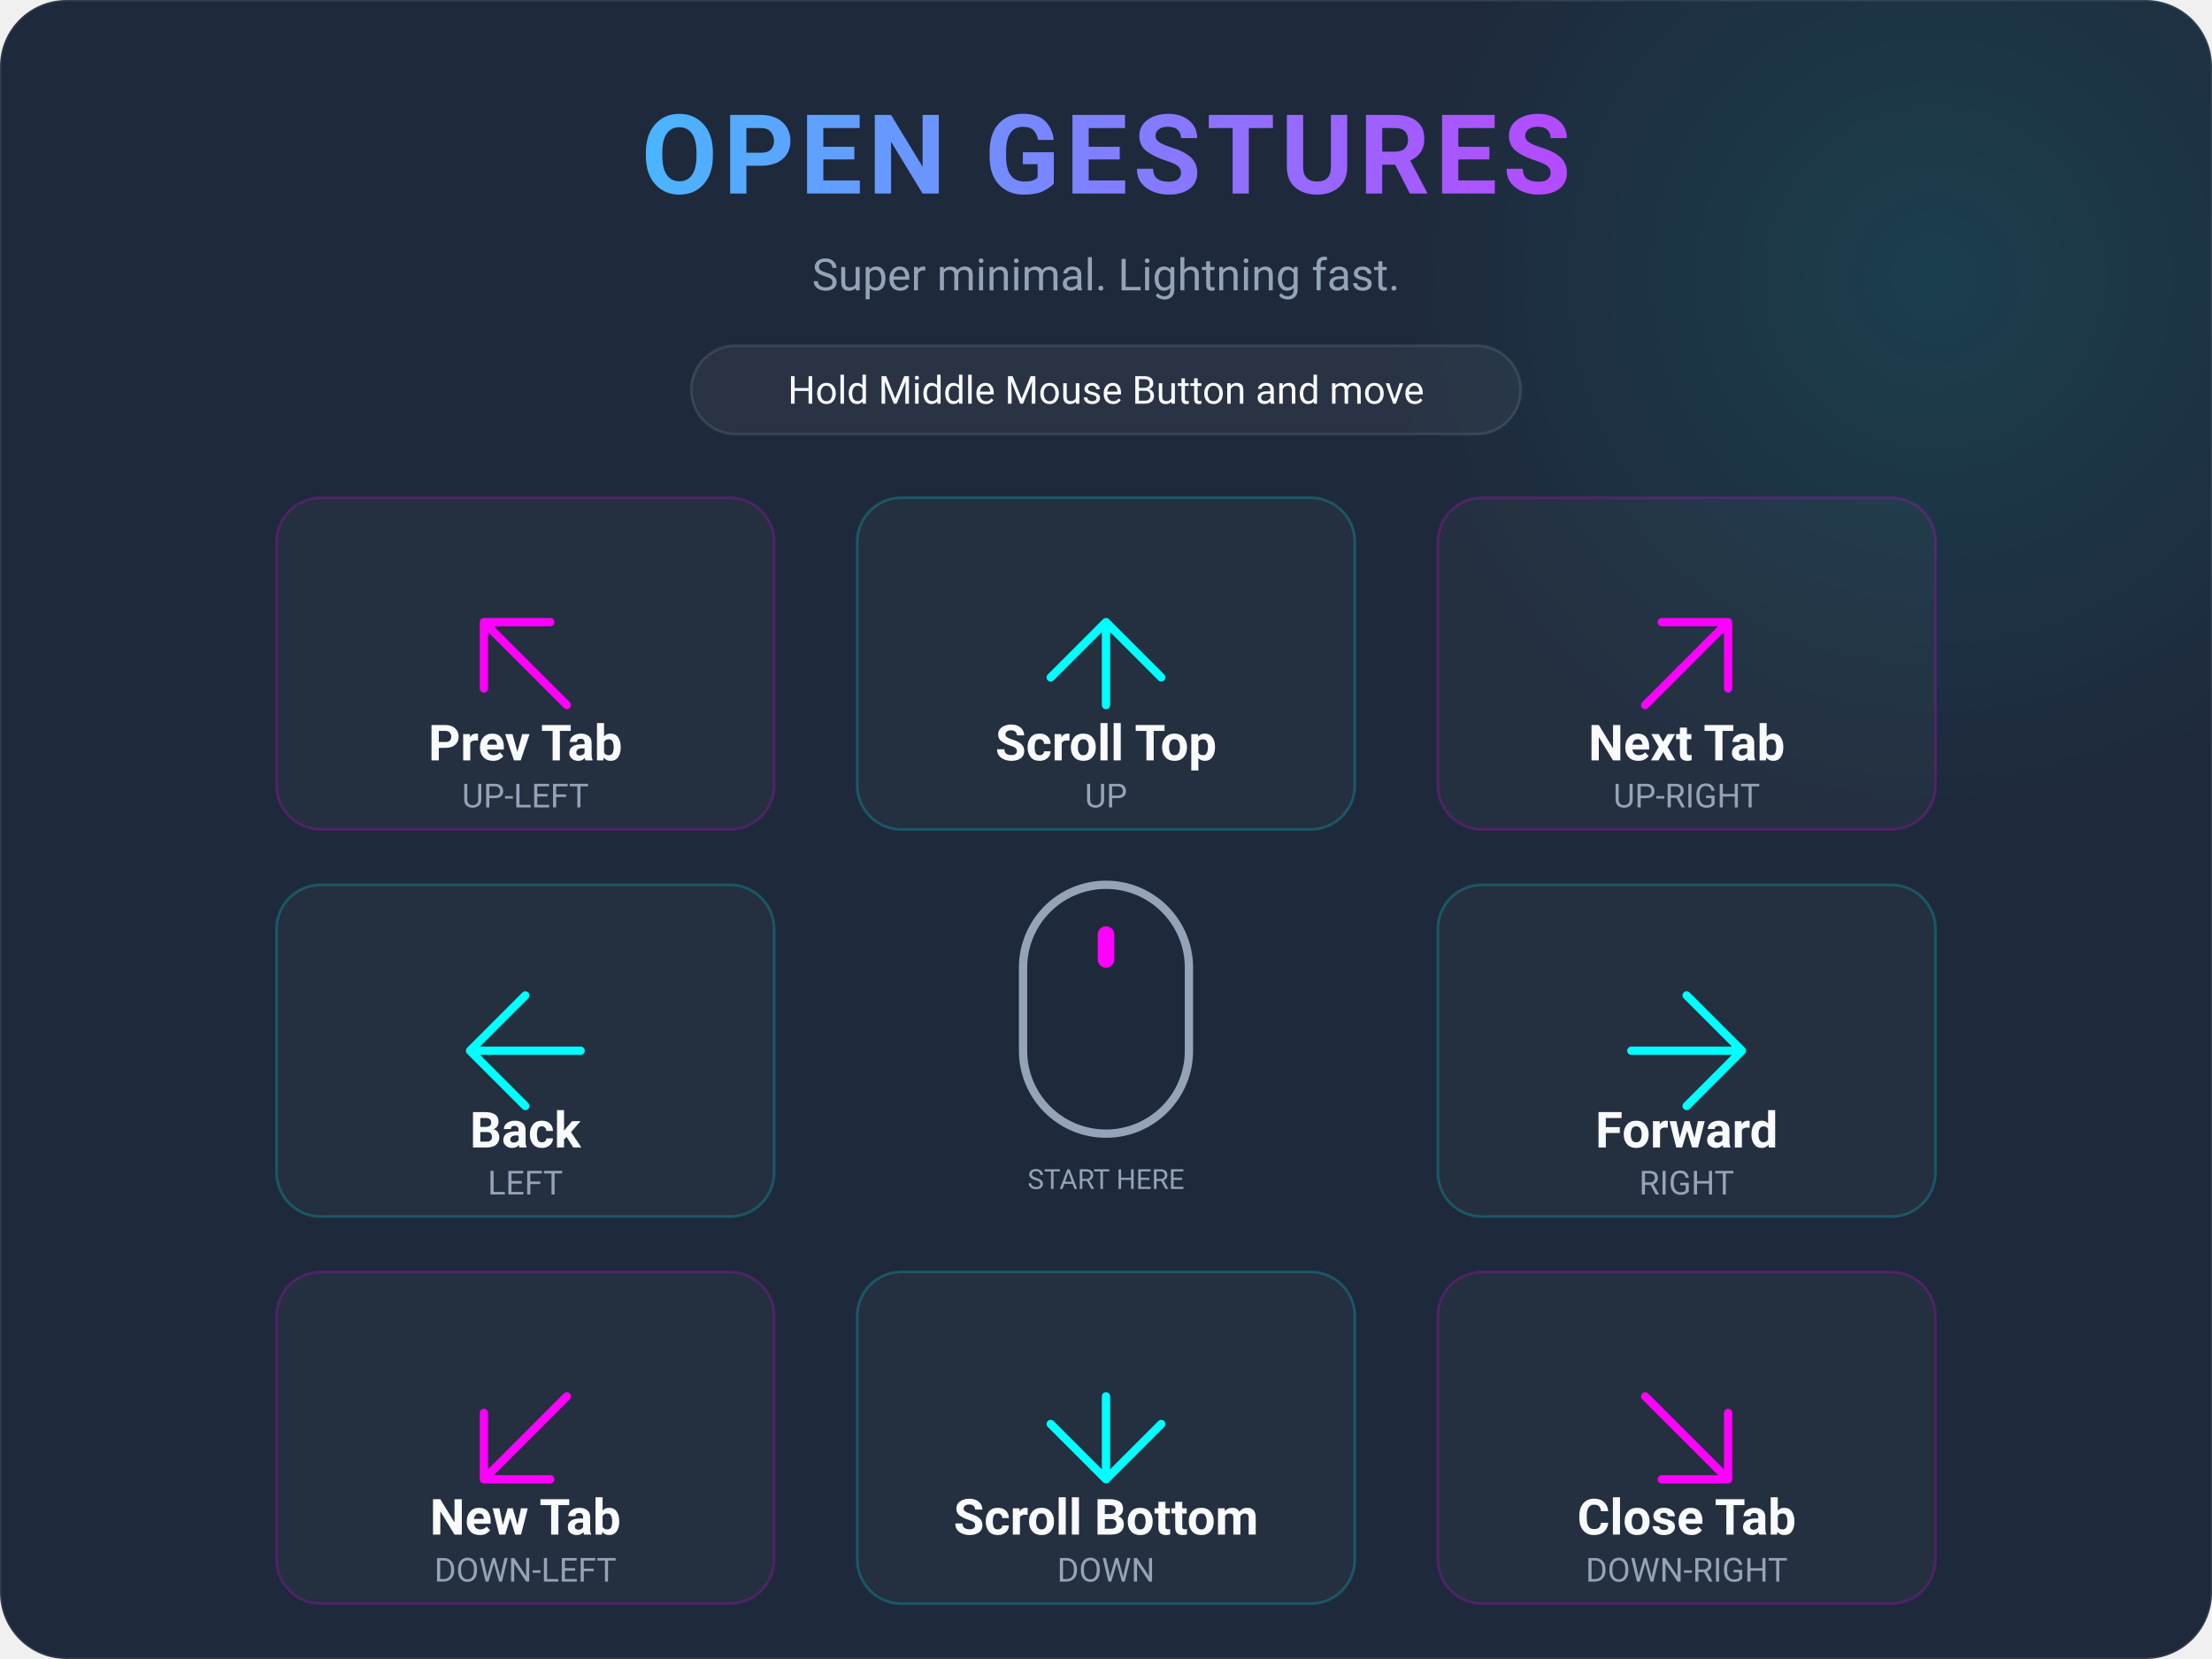
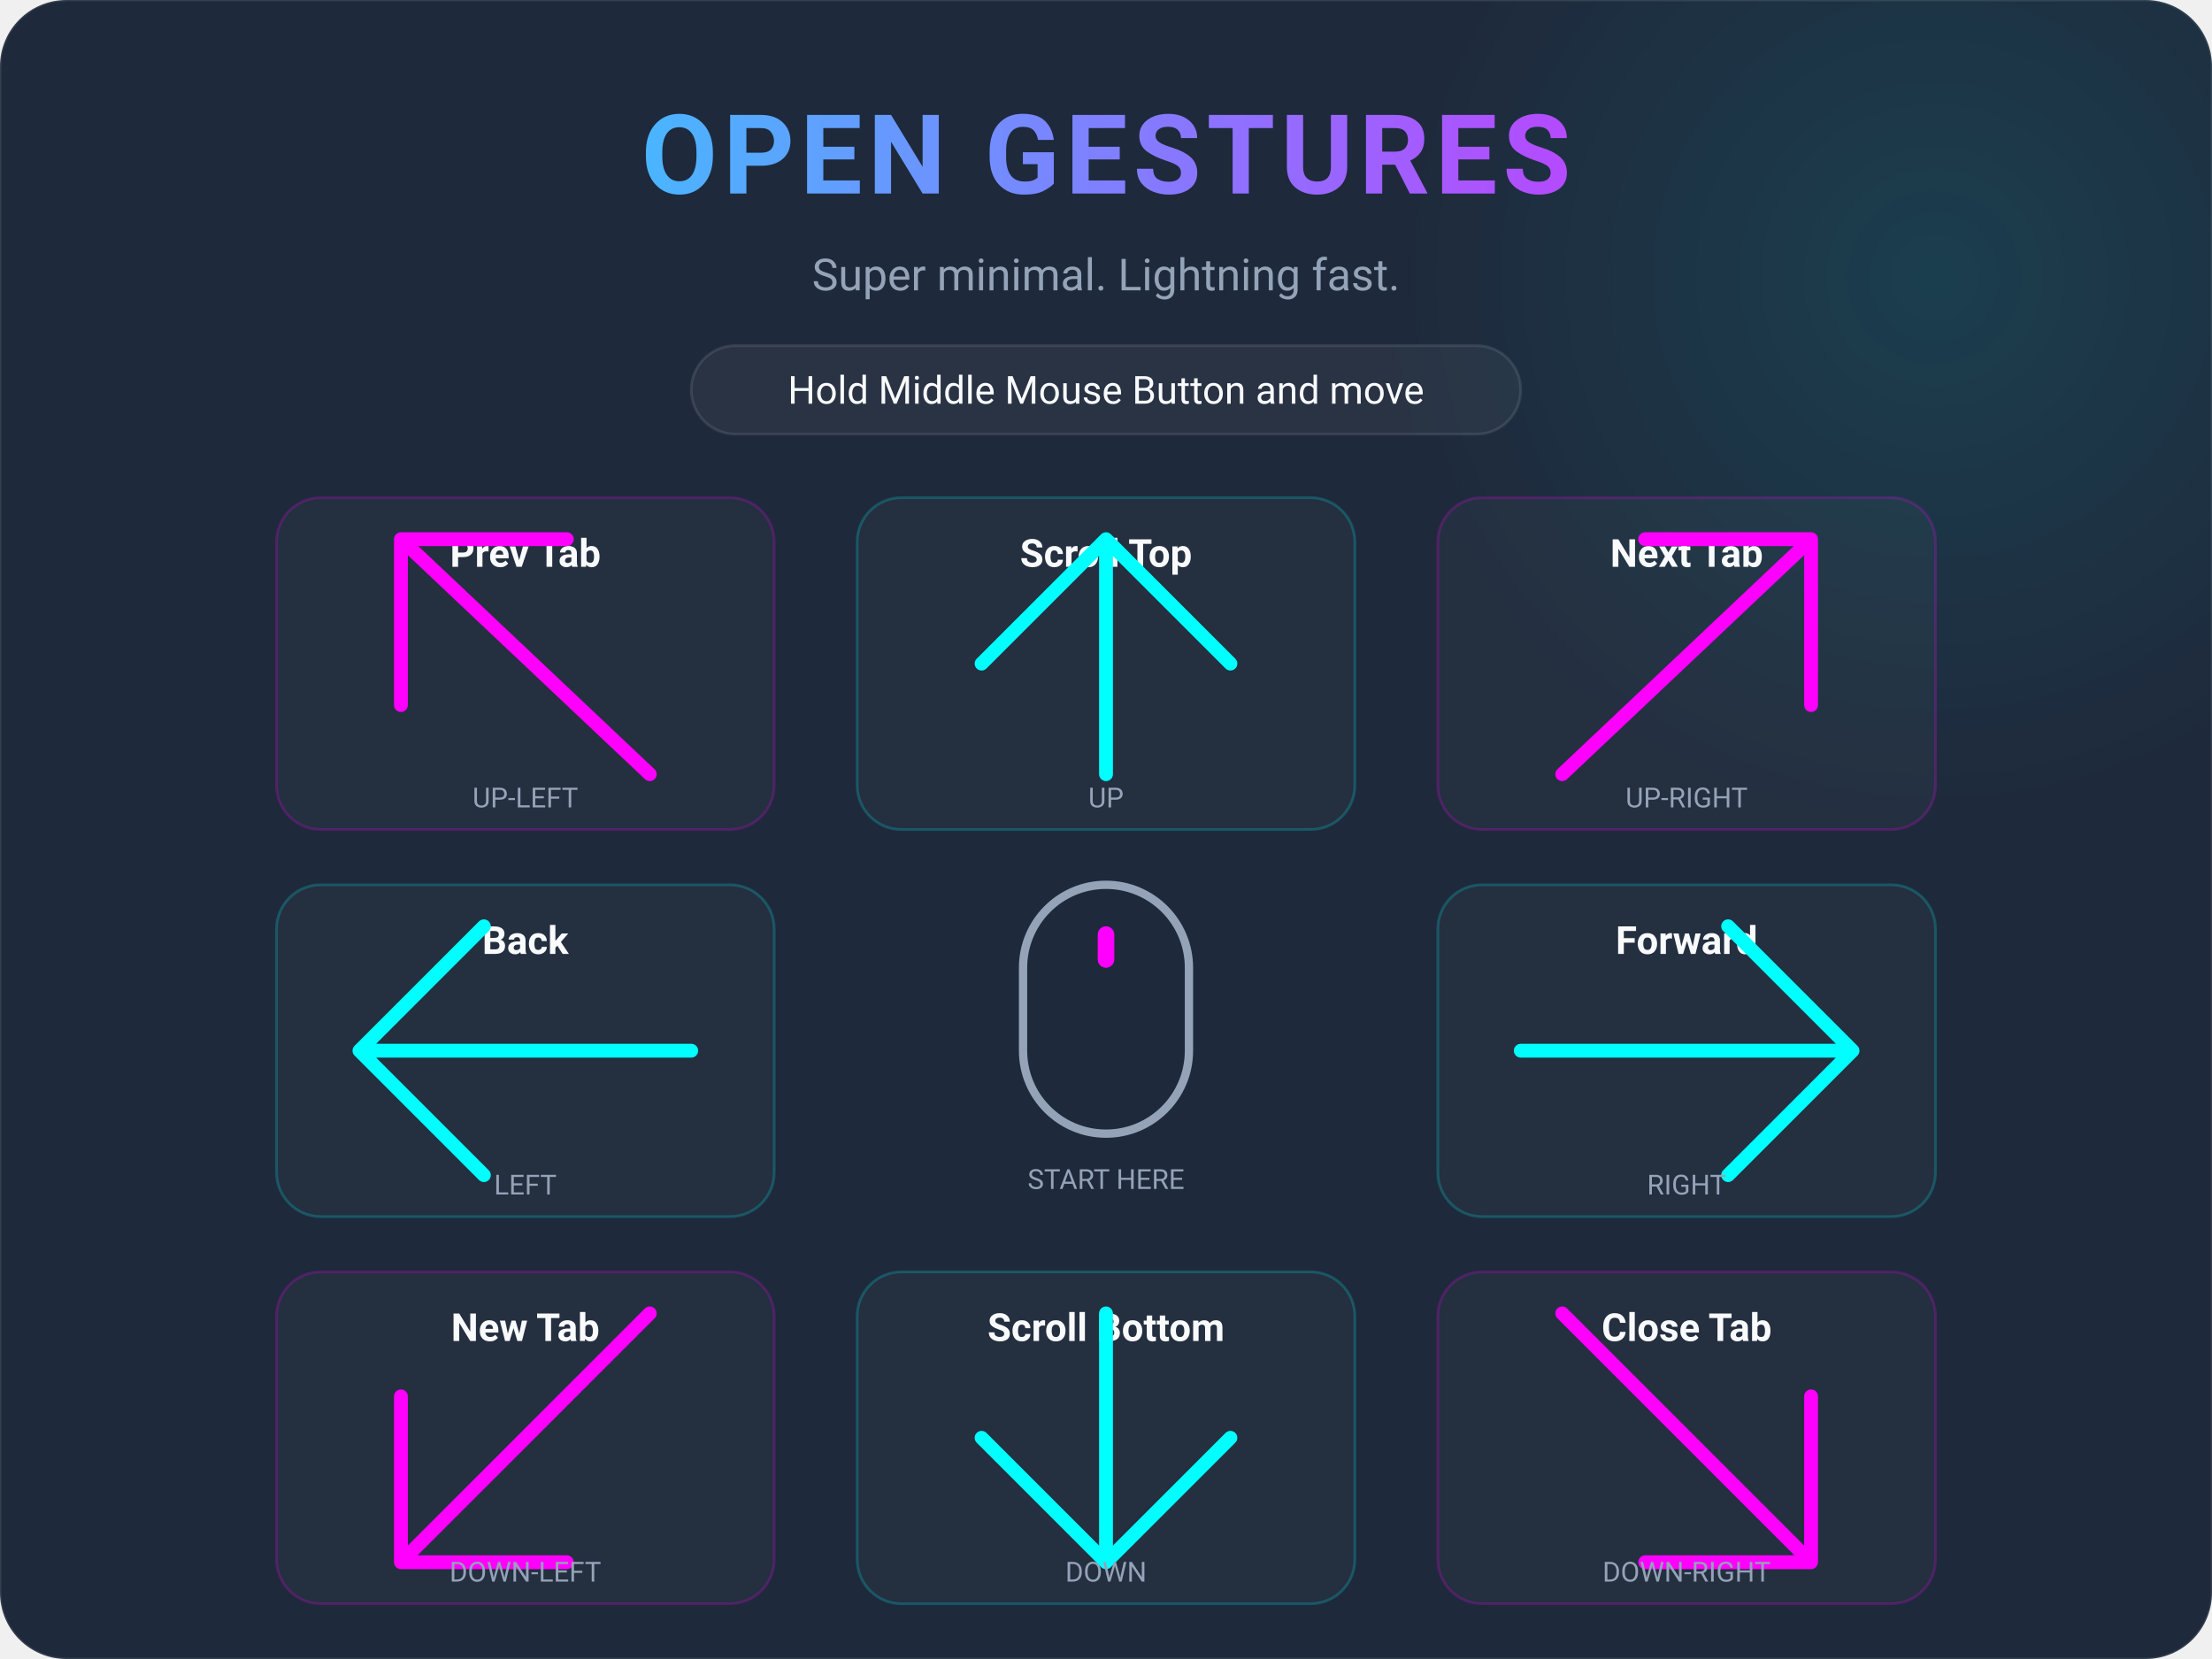
<svg xmlns="http://www.w3.org/2000/svg" width="800" height="600" viewBox="0 0 800 600" fill="none">
  <rect width="800" height="600" rx="24" fill="#1E293B" />
  <rect width="800" height="600" rx="24" stroke="#FFFFFF" stroke-opacity="0.1" />
  <defs>
    <radialGradient id="glow" cx="0" cy="0" r="1" gradientUnits="userSpaceOnUse" gradientTransform="translate(700 100) rotate(90) scale(200)">
      <stop stop-color="#00FFFF" stop-opacity="0.1" />
      <stop offset="1" stop-color="#00FFFF" stop-opacity="0" />
    </radialGradient>
    <linearGradient id="titleGradient" x1="0" y1="0" x2="800" y2="0" gradientUnits="userSpaceOnUse">
      <stop stop-color="#00FFFF" />
      <stop offset="1" stop-color="#FF00FF" />
    </linearGradient>
  </defs>
  <rect width="800" height="600" rx="24" fill="url(#glow)" />
  <text x="400" y="70" font-family="Segoe UI, Roboto, sans-serif" font-size="40" font-weight="bold" fill="url(#titleGradient)" text-anchor="middle" letter-spacing="2">OPEN GESTURES</text>
  <text x="400" y="105" font-family="Segoe UI, Roboto, sans-serif" font-size="16" fill="#94A3B8" text-anchor="middle">Super minimal. Lightning fast.</text>
  <rect x="250" y="125" width="300" height="32" rx="16" fill="white" fill-opacity="0.05" stroke="white" stroke-opacity="0.1" />
  <text x="400" y="146" font-family="Segoe UI, Roboto, sans-serif" font-size="14" fill="#F8FAFC" text-anchor="middle">Hold Middle Mouse Button and move</text>
  <g transform="translate(370, 320)">
    <rect width="60" height="90" rx="30" stroke="#94A3B8" stroke-width="3" />
    <rect x="27" y="15" width="6" height="15" rx="3" fill="#FF00FF">
      <animate attributeName="opacity" values="0.4;1;0.4" dur="2s" repeatCount="indefinite" />
    </rect>
    <text x="30" y="110" font-family="Segoe UI, Roboto, sans-serif" font-size="10" fill="#94A3B8" text-anchor="middle">START HERE</text>
  </g>
  <g transform="translate(100, 180)">
    <rect width="180" height="120" rx="16" fill="white" fill-opacity="0.03" stroke="#FF00FF" stroke-opacity="0.2" />
-     <path d="M105 75L75 45M75 45V69M75 45H99" stroke="#FF00FF" stroke-width="3" stroke-linecap="round" stroke-linejoin="round" />
-     <text x="90" y="95" font-family="Segoe UI, Roboto, sans-serif" font-size="18" font-weight="bold" fill="#F8FAFC" text-anchor="middle">Prev Tab</text>
-     <text x="90" y="112" font-family="Segoe UI, Roboto, sans-serif" font-size="12" fill="#94A3B8" text-anchor="middle">UP-LEFT</text>
+     <text x="90" y="25" font-family="Segoe UI, Roboto, sans-serif" font-size="14" font-weight="bold" fill="#F8FAFC" text-anchor="middle">Prev Tab</text>
+     <path d="M135 100L45 15M45 15V75M45 15H105" stroke="#FF00FF" stroke-width="5" stroke-linecap="round" stroke-linejoin="round" />
+     <text x="90" y="112" font-family="Segoe UI, Roboto, sans-serif" font-size="10" fill="#94A3B8" text-anchor="middle">UP-LEFT</text>
  </g>
  <g transform="translate(310, 180)">
    <rect width="180" height="120" rx="16" fill="white" fill-opacity="0.03" stroke="#00FFFF" stroke-opacity="0.2" />
-     <path d="M90 75V45M90 45L70 65M90 45L110 65" stroke="#00FFFF" stroke-width="3" stroke-linecap="round" stroke-linejoin="round" />
-     <text x="90" y="95" font-family="Segoe UI, Roboto, sans-serif" font-size="18" font-weight="bold" fill="#F8FAFC" text-anchor="middle">Scroll Top</text>
-     <text x="90" y="112" font-family="Segoe UI, Roboto, sans-serif" font-size="12" fill="#94A3B8" text-anchor="middle">UP</text>
+     <text x="90" y="25" font-family="Segoe UI, Roboto, sans-serif" font-size="14" font-weight="bold" fill="#F8FAFC" text-anchor="middle">Scroll Top</text>
+     <path d="M90 100V15M90 15L45 60M90 15L135 60" stroke="#00FFFF" stroke-width="5" stroke-linecap="round" stroke-linejoin="round" />
+     <text x="90" y="112" font-family="Segoe UI, Roboto, sans-serif" font-size="10" fill="#94A3B8" text-anchor="middle">UP</text>
  </g>
  <g transform="translate(520, 180)">
    <rect width="180" height="120" rx="16" fill="white" fill-opacity="0.03" stroke="#FF00FF" stroke-opacity="0.2" />
-     <path d="M75 75L105 45M105 45H81M105 45V69" stroke="#FF00FF" stroke-width="3" stroke-linecap="round" stroke-linejoin="round" />
-     <text x="90" y="95" font-family="Segoe UI, Roboto, sans-serif" font-size="18" font-weight="bold" fill="#F8FAFC" text-anchor="middle">Next Tab</text>
-     <text x="90" y="112" font-family="Segoe UI, Roboto, sans-serif" font-size="12" fill="#94A3B8" text-anchor="middle">UP-RIGHT</text>
+     <text x="90" y="25" font-family="Segoe UI, Roboto, sans-serif" font-size="14" font-weight="bold" fill="#F8FAFC" text-anchor="middle">Next Tab</text>
+     <path d="M45 100L135 15M135 15H75M135 15V75" stroke="#FF00FF" stroke-width="5" stroke-linecap="round" stroke-linejoin="round" />
+     <text x="90" y="112" font-family="Segoe UI, Roboto, sans-serif" font-size="10" fill="#94A3B8" text-anchor="middle">UP-RIGHT</text>
  </g>
  <g transform="translate(100, 320)">
    <rect width="180" height="120" rx="16" fill="white" fill-opacity="0.03" stroke="#00FFFF" stroke-opacity="0.2" />
-     <path d="M110 60H70M70 60L90 80M70 60L90 40" stroke="#00FFFF" stroke-width="3" stroke-linecap="round" stroke-linejoin="round" />
-     <text x="90" y="95" font-family="Segoe UI, Roboto, sans-serif" font-size="18" font-weight="bold" fill="#F8FAFC" text-anchor="middle">Back</text>
-     <text x="90" y="112" font-family="Segoe UI, Roboto, sans-serif" font-size="12" fill="#94A3B8" text-anchor="middle">LEFT</text>
+     <text x="90" y="25" font-family="Segoe UI, Roboto, sans-serif" font-size="14" font-weight="bold" fill="#F8FAFC" text-anchor="middle">Back</text>
+     <path d="M150 60H30M30 60L75 105M30 60L75 15" stroke="#00FFFF" stroke-width="5" stroke-linecap="round" stroke-linejoin="round" />
+     <text x="90" y="112" font-family="Segoe UI, Roboto, sans-serif" font-size="10" fill="#94A3B8" text-anchor="middle">LEFT</text>
  </g>
  <g transform="translate(520, 320)">
    <rect width="180" height="120" rx="16" fill="white" fill-opacity="0.03" stroke="#00FFFF" stroke-opacity="0.2" />
-     <path d="M70 60H110M110 60L90 40M110 60L90 80" stroke="#00FFFF" stroke-width="3" stroke-linecap="round" stroke-linejoin="round" />
-     <text x="90" y="95" font-family="Segoe UI, Roboto, sans-serif" font-size="18" font-weight="bold" fill="#F8FAFC" text-anchor="middle">Forward</text>
-     <text x="90" y="112" font-family="Segoe UI, Roboto, sans-serif" font-size="12" fill="#94A3B8" text-anchor="middle">RIGHT</text>
+     <text x="90" y="25" font-family="Segoe UI, Roboto, sans-serif" font-size="14" font-weight="bold" fill="#F8FAFC" text-anchor="middle">Forward</text>
+     <path d="M30 60H150M150 60L105 15M150 60L105 105" stroke="#00FFFF" stroke-width="5" stroke-linecap="round" stroke-linejoin="round" />
+     <text x="90" y="112" font-family="Segoe UI, Roboto, sans-serif" font-size="10" fill="#94A3B8" text-anchor="middle">RIGHT</text>
  </g>
  <g transform="translate(100, 460)">
    <rect width="180" height="120" rx="16" fill="white" fill-opacity="0.03" stroke="#FF00FF" stroke-opacity="0.2" />
-     <path d="M105 45L75 75M75 75H99M75 75V51" stroke="#FF00FF" stroke-width="3" stroke-linecap="round" stroke-linejoin="round" />
-     <text x="90" y="95" font-family="Segoe UI, Roboto, sans-serif" font-size="18" font-weight="bold" fill="#F8FAFC" text-anchor="middle">New Tab</text>
-     <text x="90" y="112" font-family="Segoe UI, Roboto, sans-serif" font-size="12" fill="#94A3B8" text-anchor="middle">DOWN-LEFT</text>
+     <text x="90" y="25" font-family="Segoe UI, Roboto, sans-serif" font-size="14" font-weight="bold" fill="#F8FAFC" text-anchor="middle">New Tab</text>
+     <path d="M135 15L45 105M45 105H105M45 105V45" stroke="#FF00FF" stroke-width="5" stroke-linecap="round" stroke-linejoin="round" />
+     <text x="90" y="112" font-family="Segoe UI, Roboto, sans-serif" font-size="10" fill="#94A3B8" text-anchor="middle">DOWN-LEFT</text>
  </g>
  <g transform="translate(310, 460)">
    <rect width="180" height="120" rx="16" fill="white" fill-opacity="0.03" stroke="#00FFFF" stroke-opacity="0.2" />
-     <path d="M90 45V75M90 75L110 55M90 75L70 55" stroke="#00FFFF" stroke-width="3" stroke-linecap="round" stroke-linejoin="round" />
-     <text x="90" y="95" font-family="Segoe UI, Roboto, sans-serif" font-size="18" font-weight="bold" fill="#F8FAFC" text-anchor="middle">Scroll Bottom</text>
-     <text x="90" y="112" font-family="Segoe UI, Roboto, sans-serif" font-size="12" fill="#94A3B8" text-anchor="middle">DOWN</text>
+     <text x="90" y="25" font-family="Segoe UI, Roboto, sans-serif" font-size="14" font-weight="bold" fill="#F8FAFC" text-anchor="middle">Scroll Bottom</text>
+     <path d="M90 15V105M90 105L135 60M90 105L45 60" stroke="#00FFFF" stroke-width="5" stroke-linecap="round" stroke-linejoin="round" />
+     <text x="90" y="112" font-family="Segoe UI, Roboto, sans-serif" font-size="10" fill="#94A3B8" text-anchor="middle">DOWN</text>
  </g>
  <g transform="translate(520, 460)">
    <rect width="180" height="120" rx="16" fill="white" fill-opacity="0.03" stroke="#FF00FF" stroke-opacity="0.2" />
-     <path d="M75 45L105 75M105 75V51M105 75H81" stroke="#FF00FF" stroke-width="3" stroke-linecap="round" stroke-linejoin="round" />
-     <text x="90" y="95" font-family="Segoe UI, Roboto, sans-serif" font-size="18" font-weight="bold" fill="#F8FAFC" text-anchor="middle">Close Tab</text>
-     <text x="90" y="112" font-family="Segoe UI, Roboto, sans-serif" font-size="12" fill="#94A3B8" text-anchor="middle">DOWN-RIGHT</text>
+     <text x="90" y="25" font-family="Segoe UI, Roboto, sans-serif" font-size="14" font-weight="bold" fill="#F8FAFC" text-anchor="middle">Close Tab</text>
+     <path d="M45 15L135 105M135 105V45M135 105H75" stroke="#FF00FF" stroke-width="5" stroke-linecap="round" stroke-linejoin="round" />
+     <text x="90" y="112" font-family="Segoe UI, Roboto, sans-serif" font-size="10" fill="#94A3B8" text-anchor="middle">DOWN-RIGHT</text>
  </g>
</svg>
